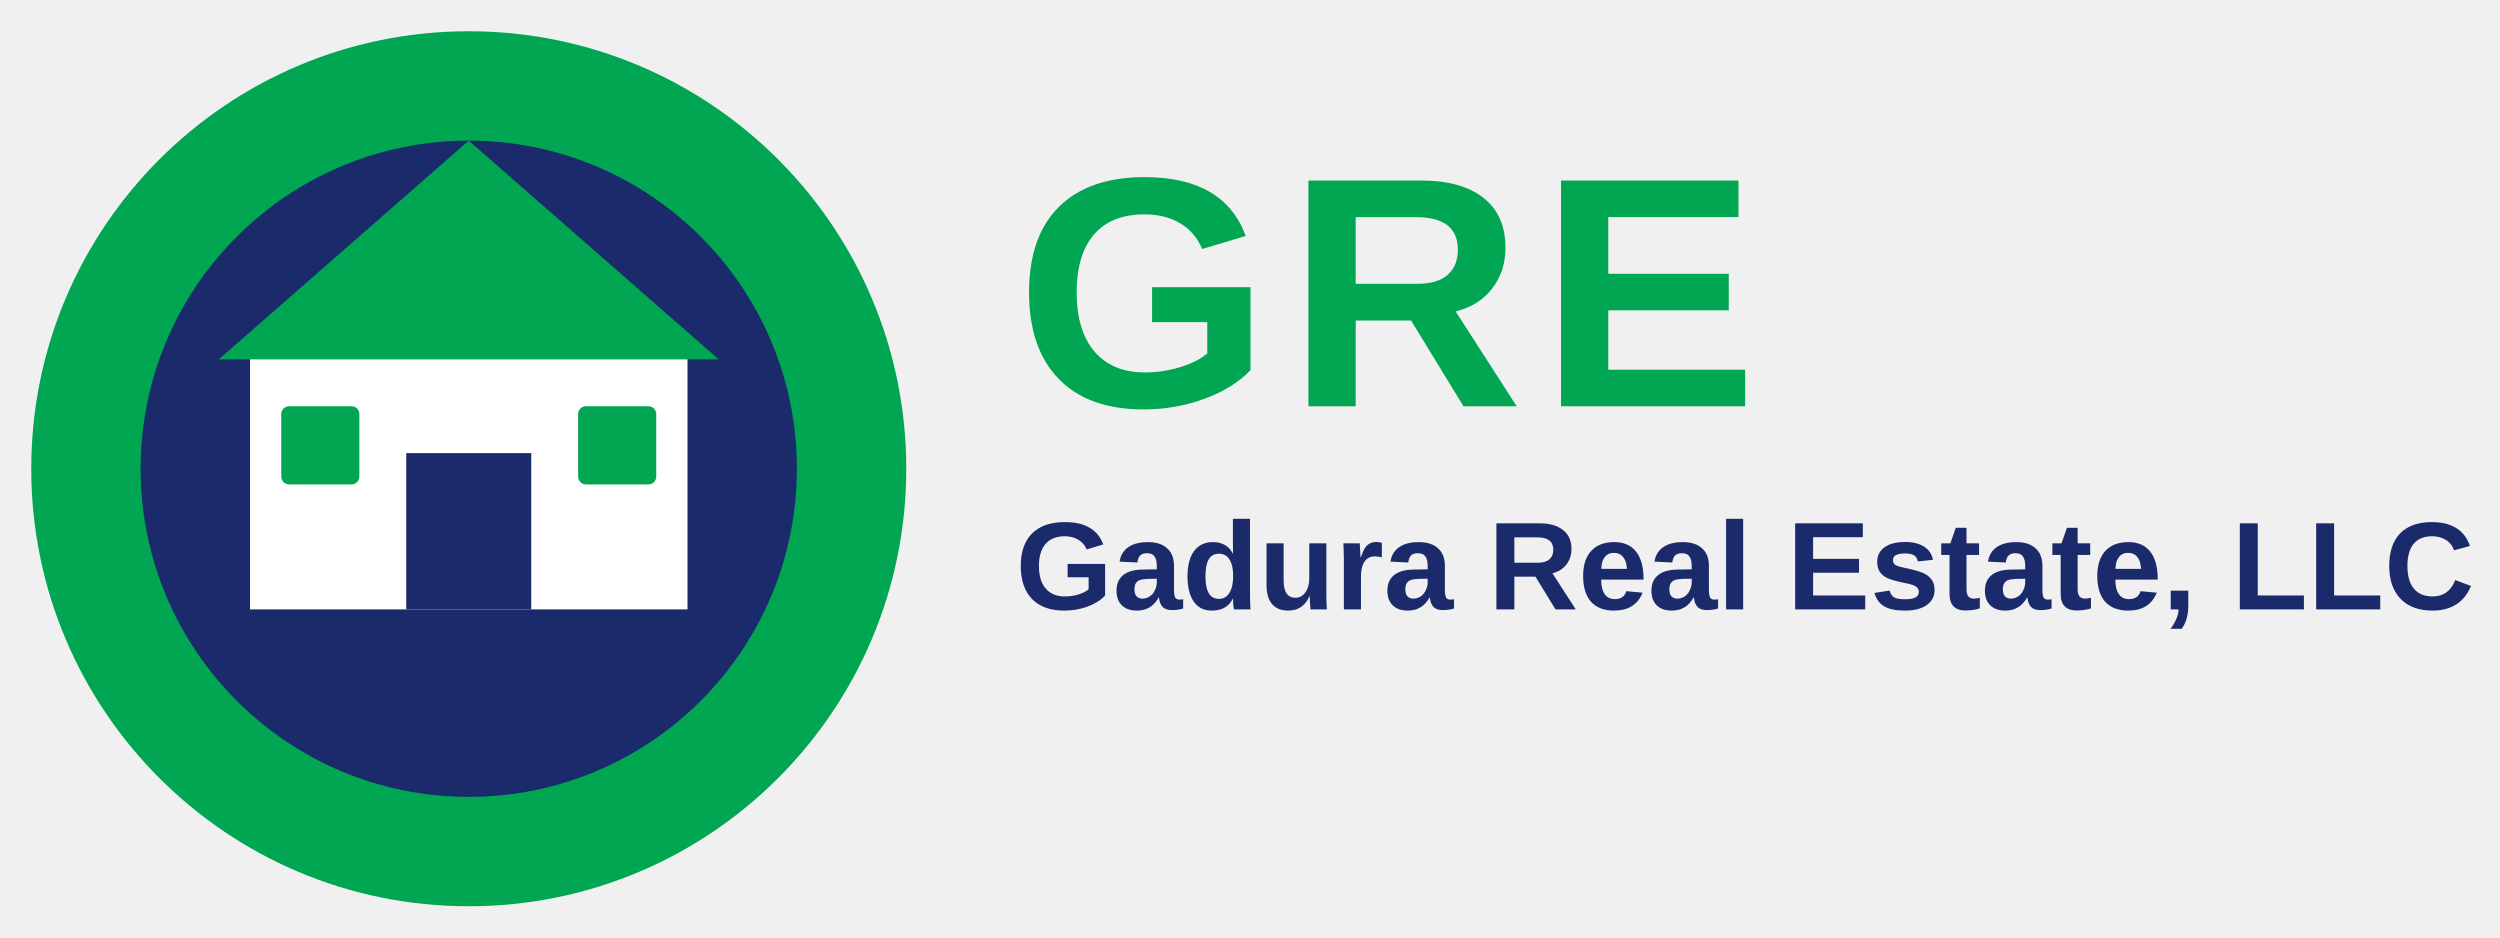
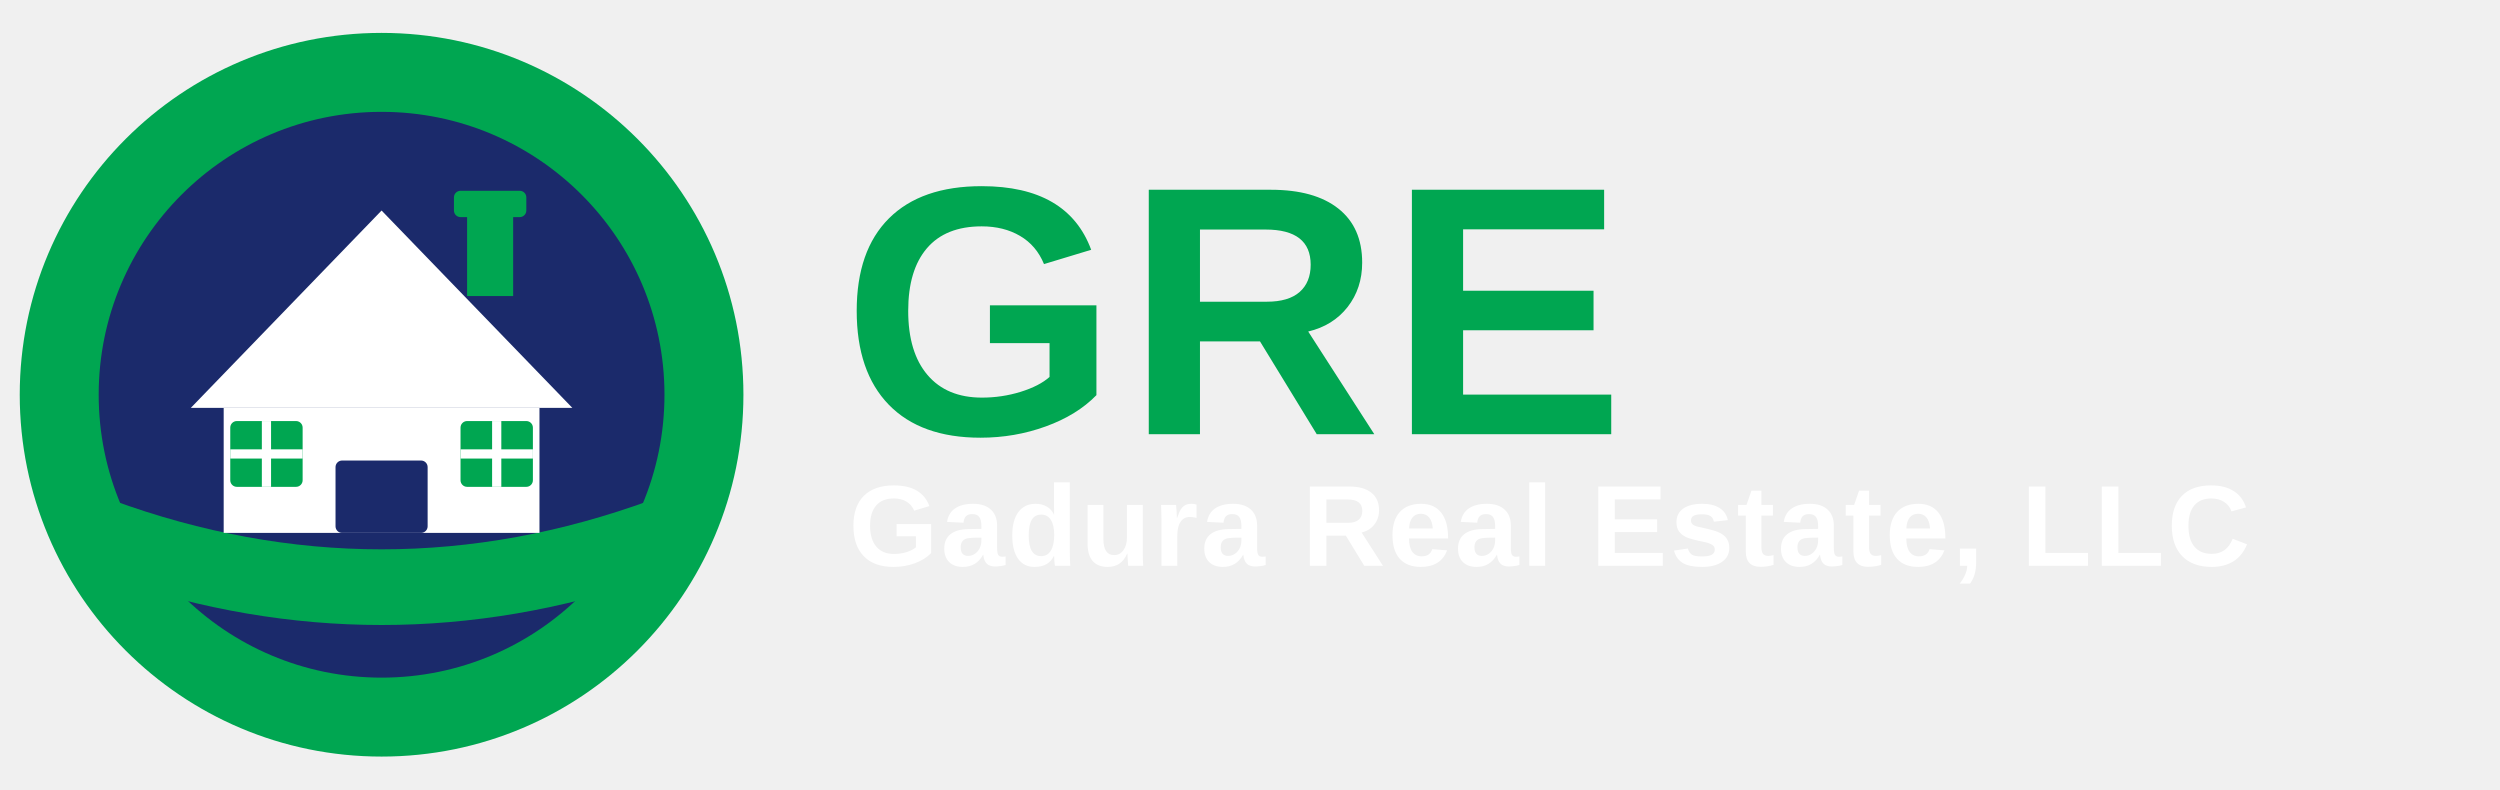
- <svg xmlns="http://www.w3.org/2000/svg" viewBox="0 0 320 120" width="320" height="120">
-   <circle cx="60" cy="60" r="56" fill="#00A651" />
-   <circle cx="60" cy="60" r="42" fill="#1B2A6B" />
-   <polygon points="60,22 88,44 88,78 32,78 32,44" fill="white" />
-   <polygon points="60,18 92,46 28,46" fill="#00A651" />
-   <rect x="52" y="58" width="16" height="20" fill="#1B2A6B" />
-   <rect x="36" y="52" width="10" height="10" fill="#00A651" rx="1" />
-   <rect x="74" y="52" width="10" height="10" fill="#00A651" rx="1" />
-   <text x="130" y="52" font-family="Arial Black, Arial" font-weight="900" font-size="42" fill="#00A651" letter-spacing="2">GRE</text>
-   <text x="130" y="78" font-family="Arial, sans-serif" font-weight="700" font-size="16" fill="#1B2A6B">Gadura Real Estate, LLC</text>
+ <svg xmlns="http://www.w3.org/2000/svg" viewBox="0 0 380 120" width="380" height="120">
+   <circle cx="58" cy="60" r="55" fill="#00A651" />
+   <circle cx="58" cy="60" r="43" fill="#1B2A6B" />
+   <path d="M 17 76 Q 58 91 99 76 L 99 88 Q 58 102 17 88 Z" fill="#00A651" />
+   <rect x="34" y="62" width="48" height="19" fill="white" />
+   <polygon points="58,32 87,62 29,62" fill="white" />
+   <rect x="71" y="31" width="7" height="14" fill="#00A651" />
+   <rect x="69" y="29" width="11" height="4" rx="1" fill="#00A651" />
+   <rect x="51" y="70" width="14" height="11" rx="1" fill="#1B2A6B" />
+   <rect x="35" y="64" width="11" height="10" rx="1" fill="#00A651" />
+   <line x1="40.5" y1="64" x2="40.5" y2="74" stroke="white" stroke-width="1.4" />
+   <line x1="35" y1="69" x2="46" y2="69" stroke="white" stroke-width="1.4" />
+   <rect x="70" y="64" width="11" height="10" rx="1" fill="#00A651" />
+   <line x1="75.5" y1="64" x2="75.5" y2="74" stroke="white" stroke-width="1.4" />
+   <line x1="70" y1="69" x2="81" y2="69" stroke="white" stroke-width="1.4" />
+   <text x="128" y="66" font-family="'Arial Black', Arial, sans-serif" font-weight="900" font-size="54" fill="#00A651" letter-spacing="1">GRE</text>
+   <text x="129" y="86" font-family="Arial, sans-serif" font-weight="700" font-size="17.5" fill="#ffffff" letter-spacing="0.4">Gadura Real Estate, LLC</text>
</svg>
